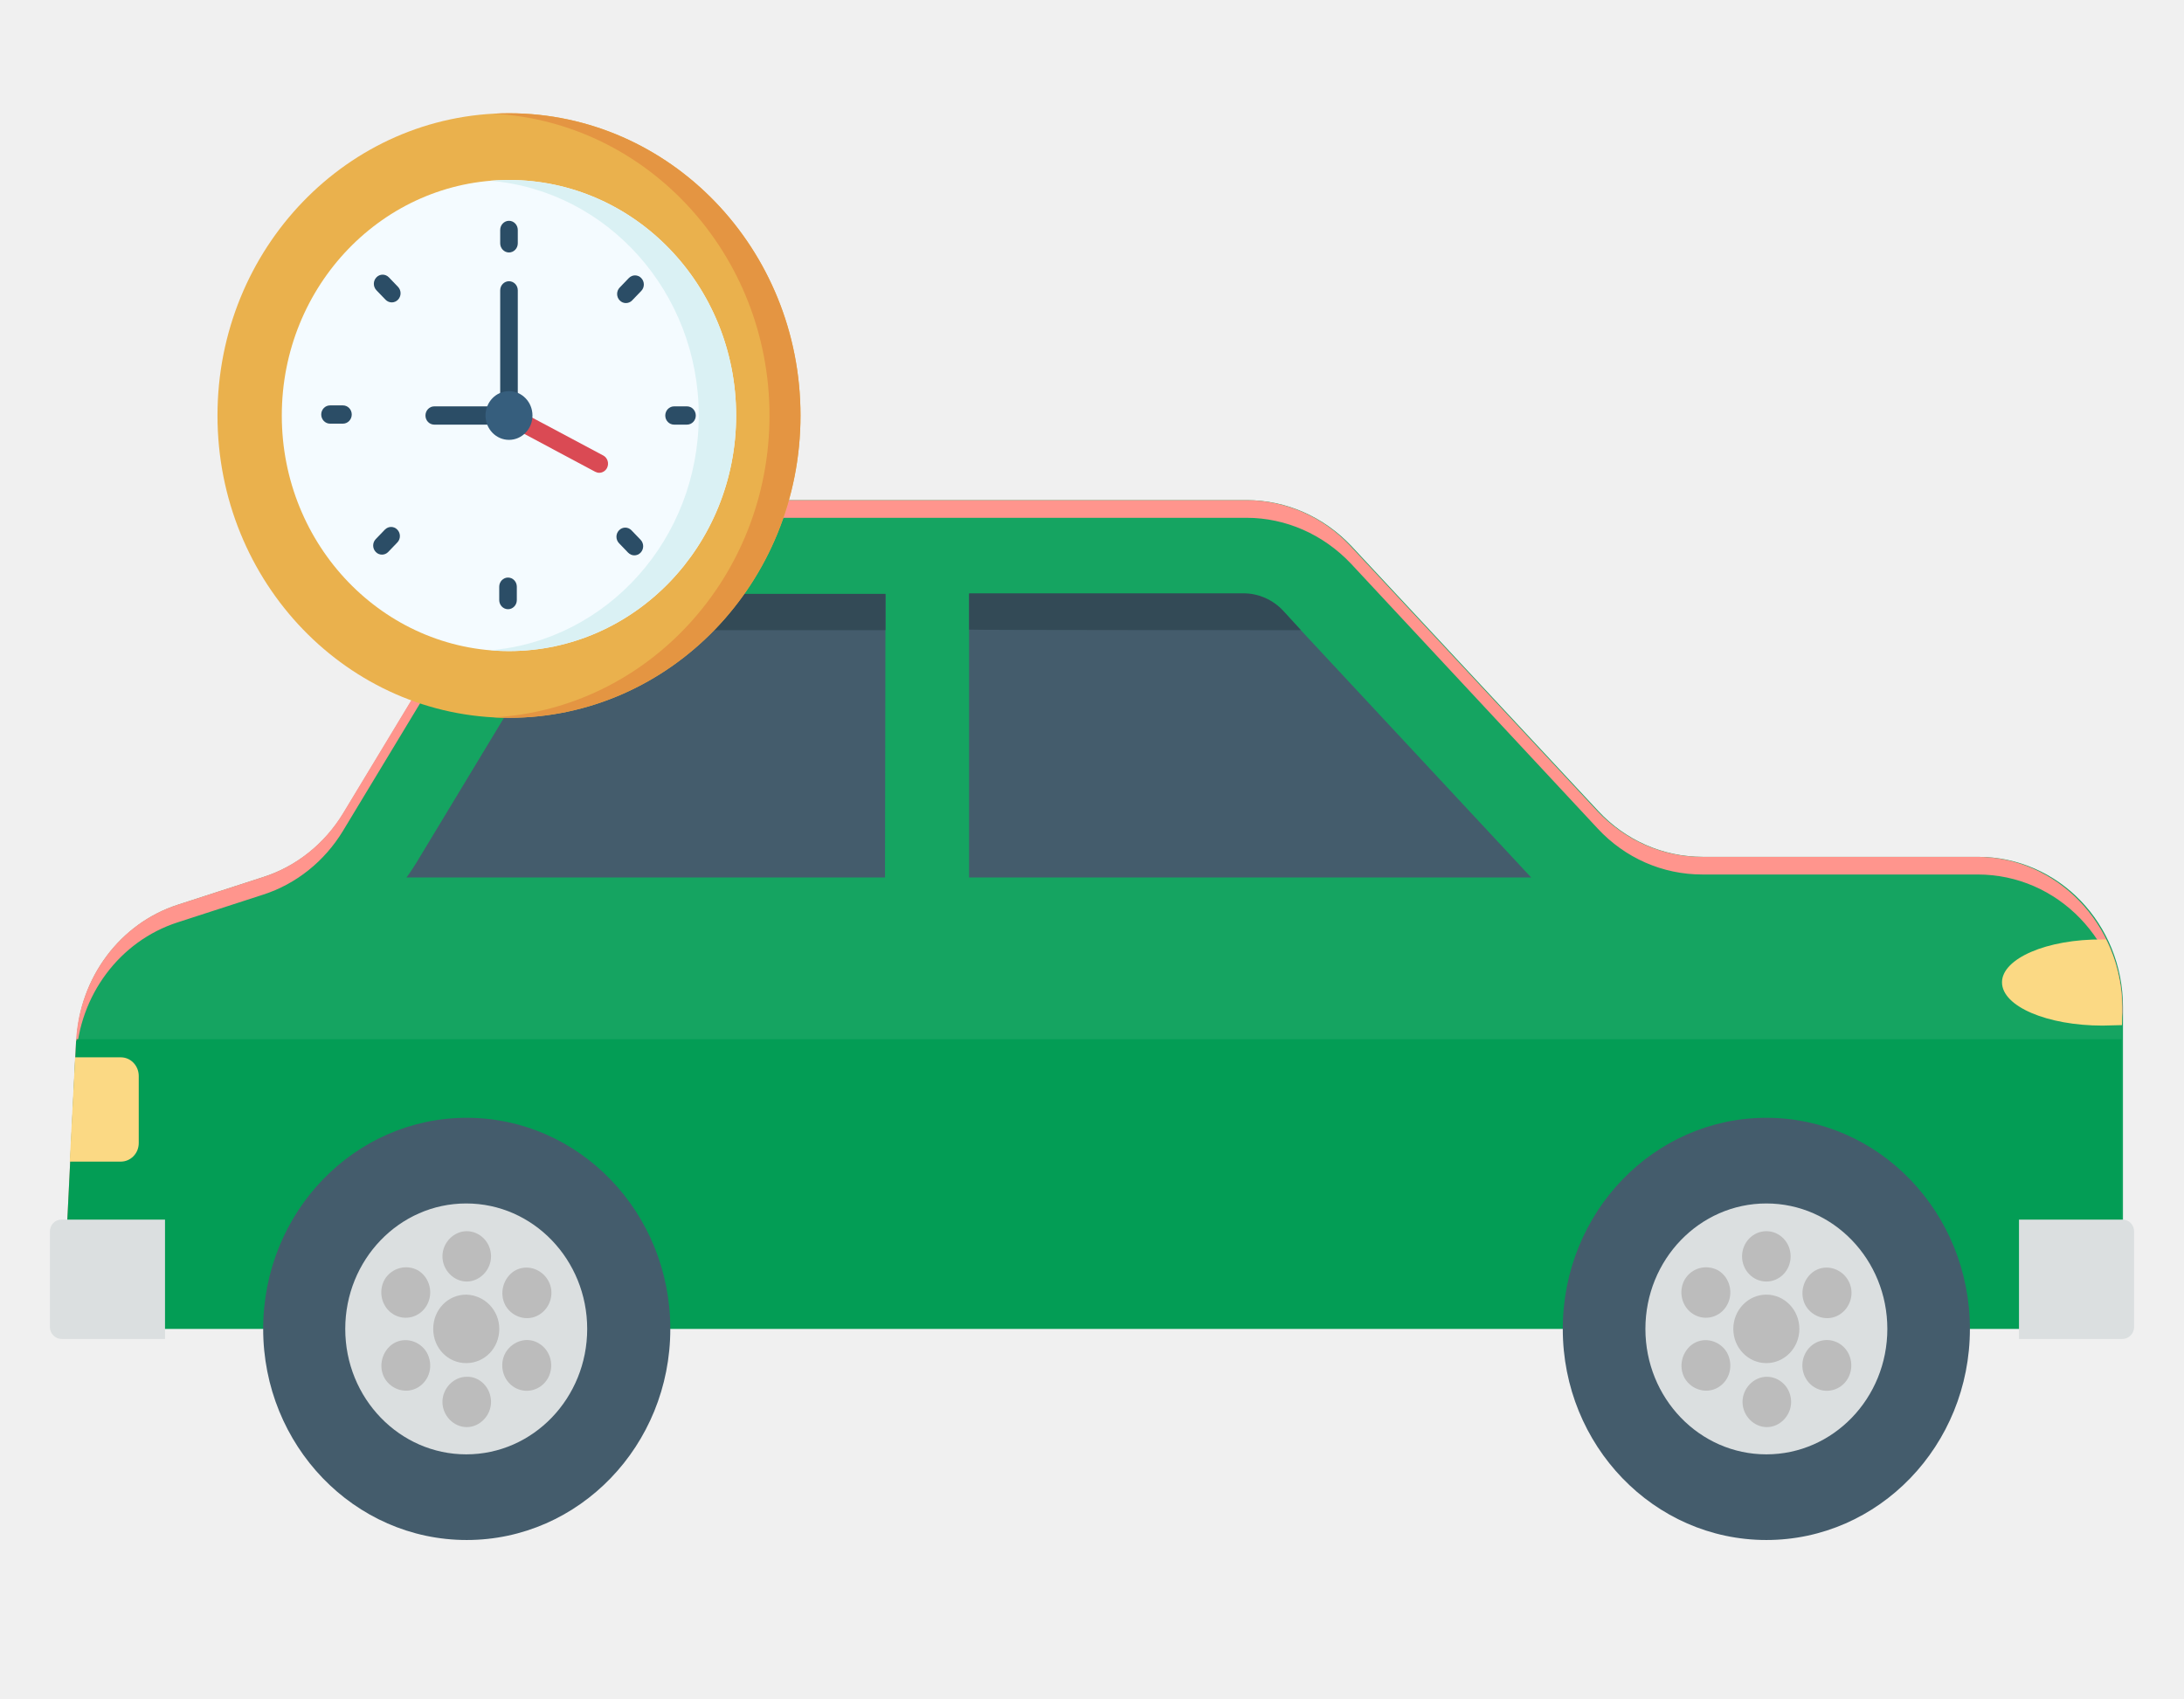
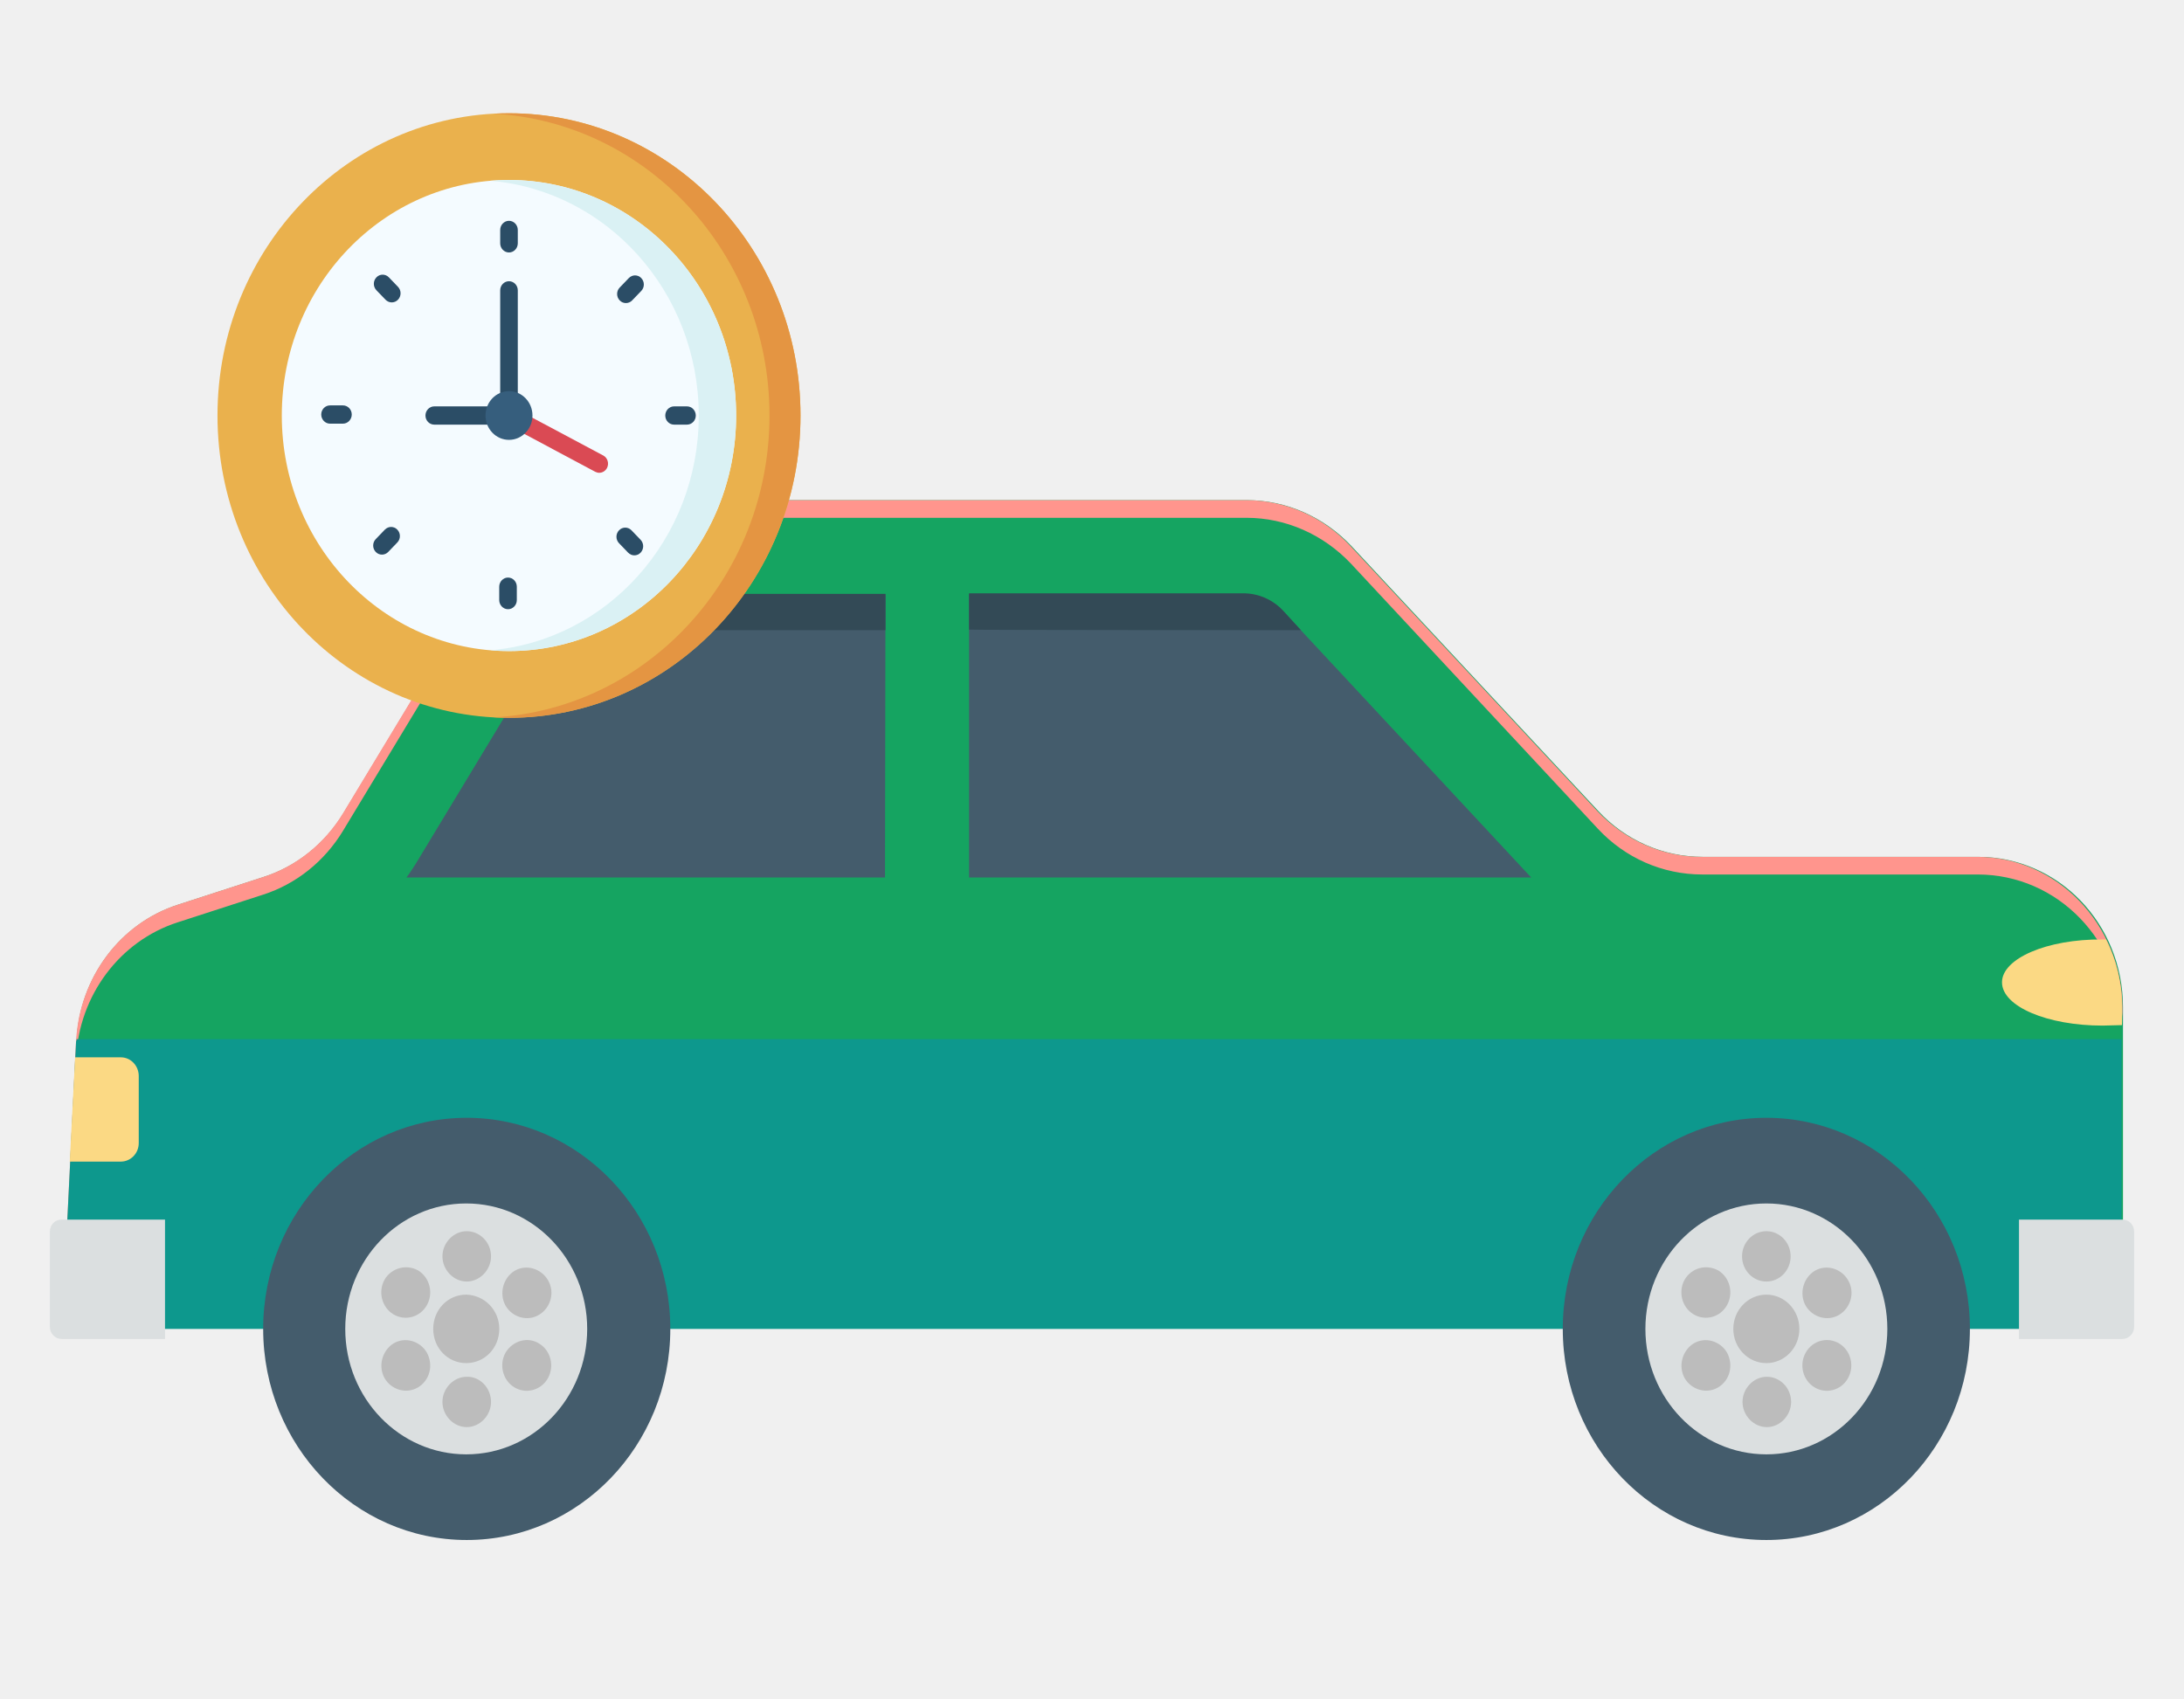
<svg xmlns="http://www.w3.org/2000/svg" width="36" height="28" viewBox="0 0 36 28" fill="none">
  <path d="M1.03 21.898L1.262 17.156C1.31 16.118 1.983 15.221 2.936 14.914L4.346 14.457C4.89 14.283 5.355 13.909 5.659 13.411L8.078 9.408C8.51 8.685 9.279 8.245 10.104 8.245H20.555C21.203 8.245 21.82 8.519 22.276 9.001L26.345 13.369C26.793 13.851 27.41 14.125 28.067 14.125H32.608C33.929 14.125 34.994 15.229 34.994 16.6V21.898H1.038H1.03Z" fill="#15A461" />
  <path d="M32.592 14.125H28.051C27.402 14.125 26.785 13.851 26.329 13.369L22.261 9.001C21.812 8.519 21.195 8.245 20.539 8.245H10.096C9.271 8.245 8.51 8.685 8.07 9.408L5.651 13.411C5.347 13.909 4.882 14.283 4.338 14.457L2.928 14.914C1.975 15.221 1.31 16.118 1.254 17.156L1.022 21.898H1.038L1.254 17.447C1.302 16.409 1.975 15.512 2.928 15.205L4.338 14.748C4.882 14.573 5.347 14.2 5.651 13.701L8.07 9.698C8.502 8.976 9.271 8.536 10.096 8.536H20.547C21.195 8.536 21.812 8.81 22.268 9.291L26.337 13.66C26.785 14.142 27.402 14.416 28.059 14.416H32.599C33.921 14.416 34.986 15.52 34.986 16.89V16.6C34.97 15.238 33.905 14.125 32.592 14.125Z" fill="#FF958D" />
-   <path d="M1.262 17.131C1.262 17.14 1.262 17.156 1.254 17.165L1.022 21.907H34.97V17.131H1.262Z" fill="#039D55" />
+   <path d="M1.262 17.131C1.262 17.14 1.262 17.156 1.254 17.165L1.022 21.907H34.97V17.131H1.262Z" fill="#0d988d" />
  <path d="M15.974 14.465H25.24C25.232 14.457 25.232 14.457 25.224 14.449L21.155 10.08C20.987 9.898 20.747 9.79 20.499 9.79H15.974V14.465Z" fill="#445C6C" />
  <path d="M14.596 9.798H10.048C9.727 9.798 9.447 9.964 9.271 10.238L6.852 14.241C6.804 14.316 6.756 14.391 6.7 14.465H14.588L14.596 9.798Z" fill="#445C6C" />
  <path d="M21.444 10.388L21.155 10.072C20.987 9.889 20.747 9.781 20.499 9.781H15.974V10.379C15.974 10.388 21.444 10.388 21.444 10.388Z" fill="#334A56" />
  <path d="M14.596 10.388V9.79H10.048C9.727 9.79 9.447 9.956 9.271 10.23L9.175 10.388H14.596Z" fill="#334A56" />
  <path d="M34.986 20.105H33.28V22.073H34.986C35.09 22.073 35.178 21.982 35.178 21.874V20.304C35.178 20.196 35.098 20.105 34.986 20.105Z" fill="#DBDFE0" />
  <path d="M1.014 20.105H2.72V22.073H1.014C0.91 22.073 0.822 21.982 0.822 21.874V20.304C0.822 20.196 0.902 20.105 1.014 20.105Z" fill="#DBDFE0" />
-   <path d="M11.353 21.898C11.337 19.814 9.703 18.136 7.685 18.136C5.667 18.136 4.041 19.814 4.017 21.898H11.353Z" fill="#039D55" />
+   <path d="M11.353 21.898C11.337 19.814 9.703 18.136 7.685 18.136C5.667 18.136 4.041 19.814 4.017 21.898H11.353Z" fill="#0d988d" />
  <path d="M7.693 25.387C9.546 25.387 11.049 23.829 11.049 21.907C11.049 19.985 9.546 18.427 7.693 18.427C5.84 18.427 4.338 19.985 4.338 21.907C4.338 23.829 5.84 25.387 7.693 25.387Z" fill="#445C6C" />
  <path d="M9.679 21.907C9.679 23.045 8.79 23.975 7.685 23.975C6.588 23.975 5.691 23.053 5.691 21.907C5.691 20.769 6.58 19.839 7.685 19.839C8.79 19.839 9.679 20.769 9.679 21.907Z" fill="#DBDFE0" />
  <path d="M8.23 21.907C8.23 22.222 7.989 22.471 7.685 22.471C7.381 22.471 7.141 22.222 7.141 21.907C7.141 21.591 7.381 21.342 7.685 21.342C7.989 21.35 8.23 21.599 8.23 21.907Z" fill="#BCBCBC" />
  <path d="M8.094 20.711C8.094 20.935 7.909 21.126 7.693 21.126C7.477 21.126 7.293 20.935 7.293 20.711C7.293 20.487 7.477 20.296 7.693 20.296C7.909 20.296 8.094 20.478 8.094 20.711Z" fill="#BCBCBC" />
  <path d="M8.094 23.111C8.094 23.335 7.909 23.526 7.693 23.526C7.477 23.526 7.293 23.335 7.293 23.111C7.293 22.887 7.477 22.696 7.693 22.696C7.909 22.688 8.094 22.878 8.094 23.111Z" fill="#BCBCBC" />
  <path d="M8.886 21.674C8.694 21.791 8.446 21.716 8.334 21.525C8.222 21.325 8.294 21.068 8.478 20.952C8.67 20.835 8.918 20.91 9.031 21.101C9.151 21.3 9.079 21.558 8.886 21.674Z" fill="#BCBCBC" />
  <path d="M6.892 22.87C6.7 22.986 6.452 22.912 6.34 22.721C6.228 22.521 6.3 22.264 6.484 22.148C6.676 22.031 6.924 22.106 7.036 22.297C7.149 22.505 7.084 22.754 6.892 22.87Z" fill="#BCBCBC" />
  <path d="M6.892 20.943C7.084 21.06 7.149 21.317 7.036 21.516C6.924 21.716 6.676 21.782 6.484 21.666C6.292 21.55 6.228 21.292 6.34 21.093C6.452 20.902 6.7 20.835 6.892 20.943Z" fill="#BCBCBC" />
  <path d="M8.886 22.148C9.079 22.264 9.143 22.521 9.031 22.721C8.918 22.92 8.67 22.986 8.478 22.87C8.286 22.754 8.222 22.496 8.334 22.297C8.454 22.098 8.702 22.031 8.886 22.148Z" fill="#BCBCBC" />
-   <path d="M32.784 21.898C32.768 19.814 31.134 18.136 29.116 18.136C27.106 18.136 25.472 19.814 25.448 21.898H32.784Z" fill="#039D55" />
+   <path d="M32.784 21.898C32.768 19.814 31.134 18.136 29.116 18.136C27.106 18.136 25.472 19.814 25.448 21.898H32.784Z" fill="#0d988d" />
  <path d="M29.116 25.387C30.969 25.387 32.471 23.829 32.471 21.907C32.471 19.985 30.969 18.427 29.116 18.427C27.262 18.427 25.76 19.985 25.76 21.907C25.76 23.829 27.262 25.387 29.116 25.387Z" fill="#445C6C" />
  <path d="M29.116 23.975C30.217 23.975 31.11 23.049 31.11 21.907C31.11 20.765 30.217 19.839 29.116 19.839C28.014 19.839 27.122 20.765 27.122 21.907C27.122 23.049 28.014 23.975 29.116 23.975Z" fill="#DBDFE0" />
  <path d="M29.116 22.471C29.416 22.471 29.66 22.219 29.66 21.907C29.66 21.595 29.416 21.342 29.116 21.342C28.815 21.342 28.571 21.595 28.571 21.907C28.571 22.219 28.815 22.471 29.116 22.471Z" fill="#BCBCBC" />
  <path d="M29.116 21.126C29.337 21.126 29.516 20.94 29.516 20.711C29.516 20.482 29.337 20.296 29.116 20.296C28.895 20.296 28.715 20.482 28.715 20.711C28.715 20.94 28.895 21.126 29.116 21.126Z" fill="#BCBCBC" />
  <path d="M29.524 23.111C29.524 23.335 29.34 23.526 29.124 23.526C28.907 23.526 28.723 23.335 28.723 23.111C28.723 22.887 28.907 22.696 29.124 22.696C29.34 22.696 29.524 22.878 29.524 23.111Z" fill="#BCBCBC" />
  <path d="M30.317 21.674C30.125 21.791 29.877 21.716 29.764 21.525C29.652 21.325 29.724 21.068 29.909 20.952C30.101 20.835 30.349 20.91 30.461 21.101C30.581 21.3 30.509 21.558 30.317 21.674Z" fill="#BCBCBC" />
  <path d="M28.323 22.87C28.131 22.986 27.883 22.912 27.77 22.721C27.658 22.521 27.73 22.264 27.915 22.148C28.107 22.031 28.355 22.106 28.467 22.297C28.579 22.505 28.515 22.754 28.323 22.87Z" fill="#BCBCBC" />
  <path d="M28.323 20.943C28.515 21.06 28.579 21.317 28.467 21.516C28.355 21.716 28.107 21.782 27.915 21.666C27.722 21.55 27.658 21.292 27.77 21.093C27.883 20.902 28.123 20.835 28.323 20.943Z" fill="#BCBCBC" />
  <path d="M30.317 22.148C30.509 22.264 30.573 22.521 30.461 22.721C30.349 22.92 30.101 22.986 29.909 22.87C29.716 22.754 29.652 22.496 29.765 22.297C29.877 22.098 30.125 22.031 30.317 22.148Z" fill="#BCBCBC" />
  <path d="M1.991 17.43H1.238L1.15 19.149H1.991C2.151 19.149 2.287 19.017 2.287 18.842V17.738C2.287 17.572 2.159 17.43 1.991 17.43Z" fill="#FBD984" />
  <path d="M33 16.193C33 16.591 33.745 16.907 34.658 16.907C34.762 16.907 34.874 16.899 34.978 16.899V16.608C34.978 16.201 34.882 15.819 34.714 15.487C34.69 15.487 34.674 15.487 34.658 15.487C33.737 15.479 33 15.803 33 16.193Z" fill="#FBD984" />
  <g clip-path="url(#clip0_6458_89)">
    <path d="M8.39 11.833C11.044 11.833 13.195 9.602 13.195 6.85C13.195 4.098 11.044 1.867 8.39 1.867C5.736 1.867 3.585 4.098 3.585 6.85C3.585 9.602 5.736 11.833 8.39 11.833Z" fill="#EAB14D" />
    <path d="M8.39 1.867C8.304 1.867 8.219 1.869 8.134 1.874C10.669 2.012 12.684 4.187 12.684 6.85C12.684 9.513 10.669 11.688 8.134 11.826C8.219 11.83 8.304 11.833 8.39 11.833C11.044 11.833 13.195 9.602 13.195 6.85C13.195 4.098 11.044 1.867 8.39 1.867Z" fill="#E49542" />
    <path d="M8.39 10.733C10.458 10.733 12.134 8.994 12.134 6.85C12.134 4.705 10.458 2.967 8.39 2.967C6.322 2.967 4.645 4.705 4.645 6.85C4.645 8.994 6.322 10.733 8.39 10.733Z" fill="#F4FBFF" />
    <path d="M8.39 2.967C8.286 2.967 8.183 2.971 8.082 2.98C10.006 3.142 11.518 4.813 11.518 6.85C11.518 8.887 10.006 10.557 8.082 10.72C8.183 10.728 8.286 10.733 8.39 10.733C10.458 10.733 12.134 8.994 12.134 6.85C12.134 4.705 10.458 2.967 8.39 2.967Z" fill="#DAF1F4" />
    <path d="M8.39 4.162C8.31 4.162 8.245 4.094 8.245 4.011V3.791C8.245 3.708 8.31 3.64 8.39 3.64C8.47 3.64 8.535 3.708 8.535 3.791V4.011C8.535 4.094 8.47 4.162 8.39 4.162Z" fill="#2B4D66" />
    <path d="M10.317 4.996C10.28 4.996 10.243 4.982 10.215 4.952C10.158 4.894 10.158 4.798 10.215 4.74L10.365 4.584C10.422 4.525 10.514 4.525 10.57 4.584C10.627 4.642 10.627 4.738 10.57 4.796L10.42 4.952C10.392 4.982 10.354 4.996 10.317 4.996Z" fill="#2B4D66" />
    <path d="M11.324 7H11.111C11.031 7 10.966 6.933 10.966 6.85C10.966 6.767 11.031 6.699 11.111 6.699H11.324C11.404 6.699 11.469 6.767 11.469 6.85C11.469 6.933 11.404 7 11.324 7Z" fill="#2B4D66" />
    <path d="M10.457 9.155C10.419 9.155 10.382 9.14 10.354 9.111L10.204 8.955C10.147 8.896 10.147 8.801 10.204 8.742C10.26 8.683 10.352 8.683 10.409 8.742L10.559 8.898C10.616 8.957 10.616 9.052 10.559 9.111C10.531 9.14 10.494 9.155 10.457 9.155Z" fill="#2B4D66" />
    <path d="M8.374 10.043C8.294 10.043 8.229 9.975 8.229 9.892V9.672C8.229 9.589 8.294 9.521 8.374 9.521C8.454 9.521 8.519 9.589 8.519 9.672V9.892C8.519 9.975 8.454 10.043 8.374 10.043Z" fill="#2B4D66" />
    <path d="M6.296 9.143C6.259 9.143 6.222 9.129 6.194 9.099C6.137 9.041 6.137 8.945 6.194 8.887L6.344 8.731C6.401 8.672 6.493 8.672 6.549 8.731C6.606 8.789 6.606 8.885 6.549 8.943L6.399 9.099C6.37 9.129 6.333 9.143 6.296 9.143Z" fill="#2B4D66" />
    <path d="M5.653 6.984H5.44C5.36 6.984 5.295 6.916 5.295 6.833C5.295 6.75 5.36 6.683 5.44 6.683H5.653C5.733 6.683 5.798 6.75 5.798 6.833C5.798 6.916 5.733 6.984 5.653 6.984Z" fill="#2B4D66" />
    <path d="M6.458 4.985C6.421 4.985 6.384 4.97 6.355 4.941L6.205 4.785C6.148 4.726 6.148 4.631 6.205 4.572C6.261 4.513 6.353 4.513 6.41 4.572L6.56 4.728C6.617 4.787 6.617 4.882 6.56 4.941C6.532 4.97 6.495 4.985 6.458 4.985Z" fill="#2B4D66" />
    <path d="M8.39 7H7.158C7.078 7 7.013 6.933 7.013 6.85C7.013 6.767 7.078 6.699 7.158 6.699H8.245V4.786C8.245 4.703 8.31 4.636 8.39 4.636C8.47 4.636 8.535 4.703 8.535 4.786V6.85C8.535 6.933 8.47 7 8.39 7Z" fill="#2B4D66" />
    <path d="M9.878 7.794C9.855 7.794 9.833 7.788 9.811 7.777L8.324 6.983C8.252 6.945 8.224 6.855 8.261 6.781C8.297 6.707 8.385 6.678 8.456 6.716L9.944 7.509C10.015 7.547 10.043 7.638 10.007 7.712C9.981 7.764 9.93 7.794 9.878 7.794Z" fill="#DA4A54" />
    <path d="M8.39 7.251C8.604 7.251 8.777 7.071 8.777 6.85C8.777 6.628 8.604 6.448 8.39 6.448C8.176 6.448 8.003 6.628 8.003 6.85C8.003 7.071 8.176 7.251 8.39 7.251Z" fill="#365E7D" />
  </g>
  <defs>
    <clipPath id="clip0_6458_89">
      <rect width="9.61" height="9.966" fill="white" transform="translate(3.58475 1.86664)" />
    </clipPath>
  </defs>
</svg>
